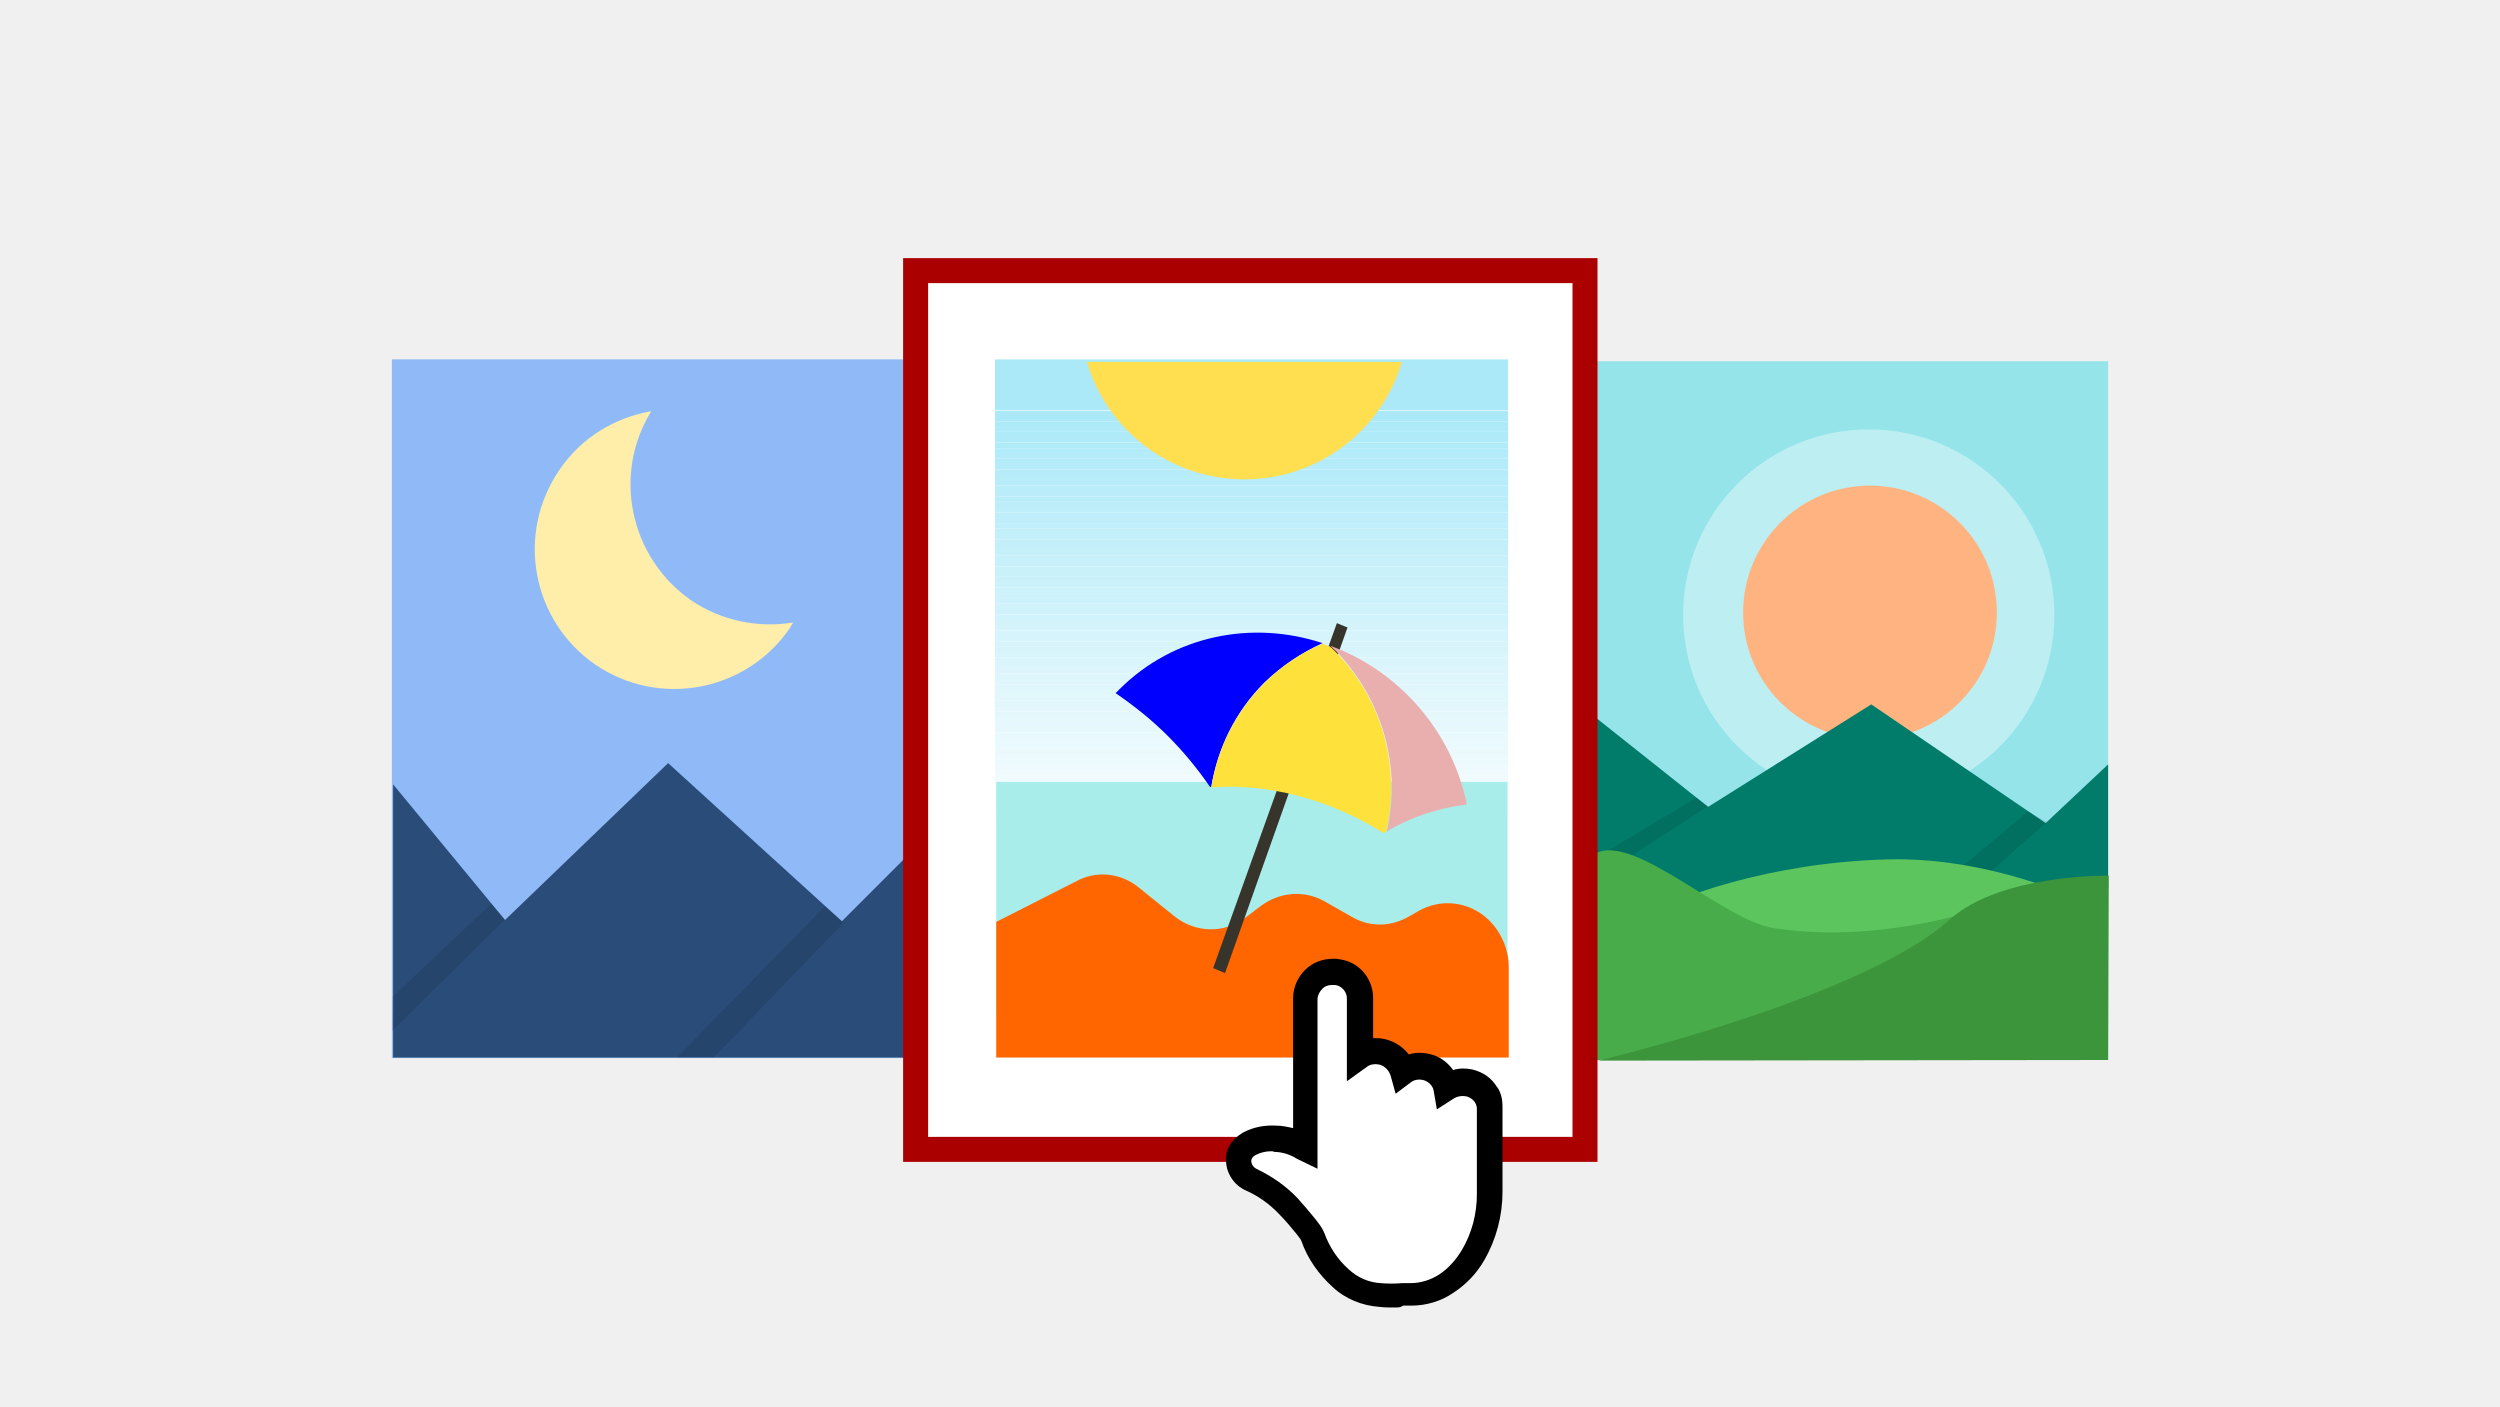
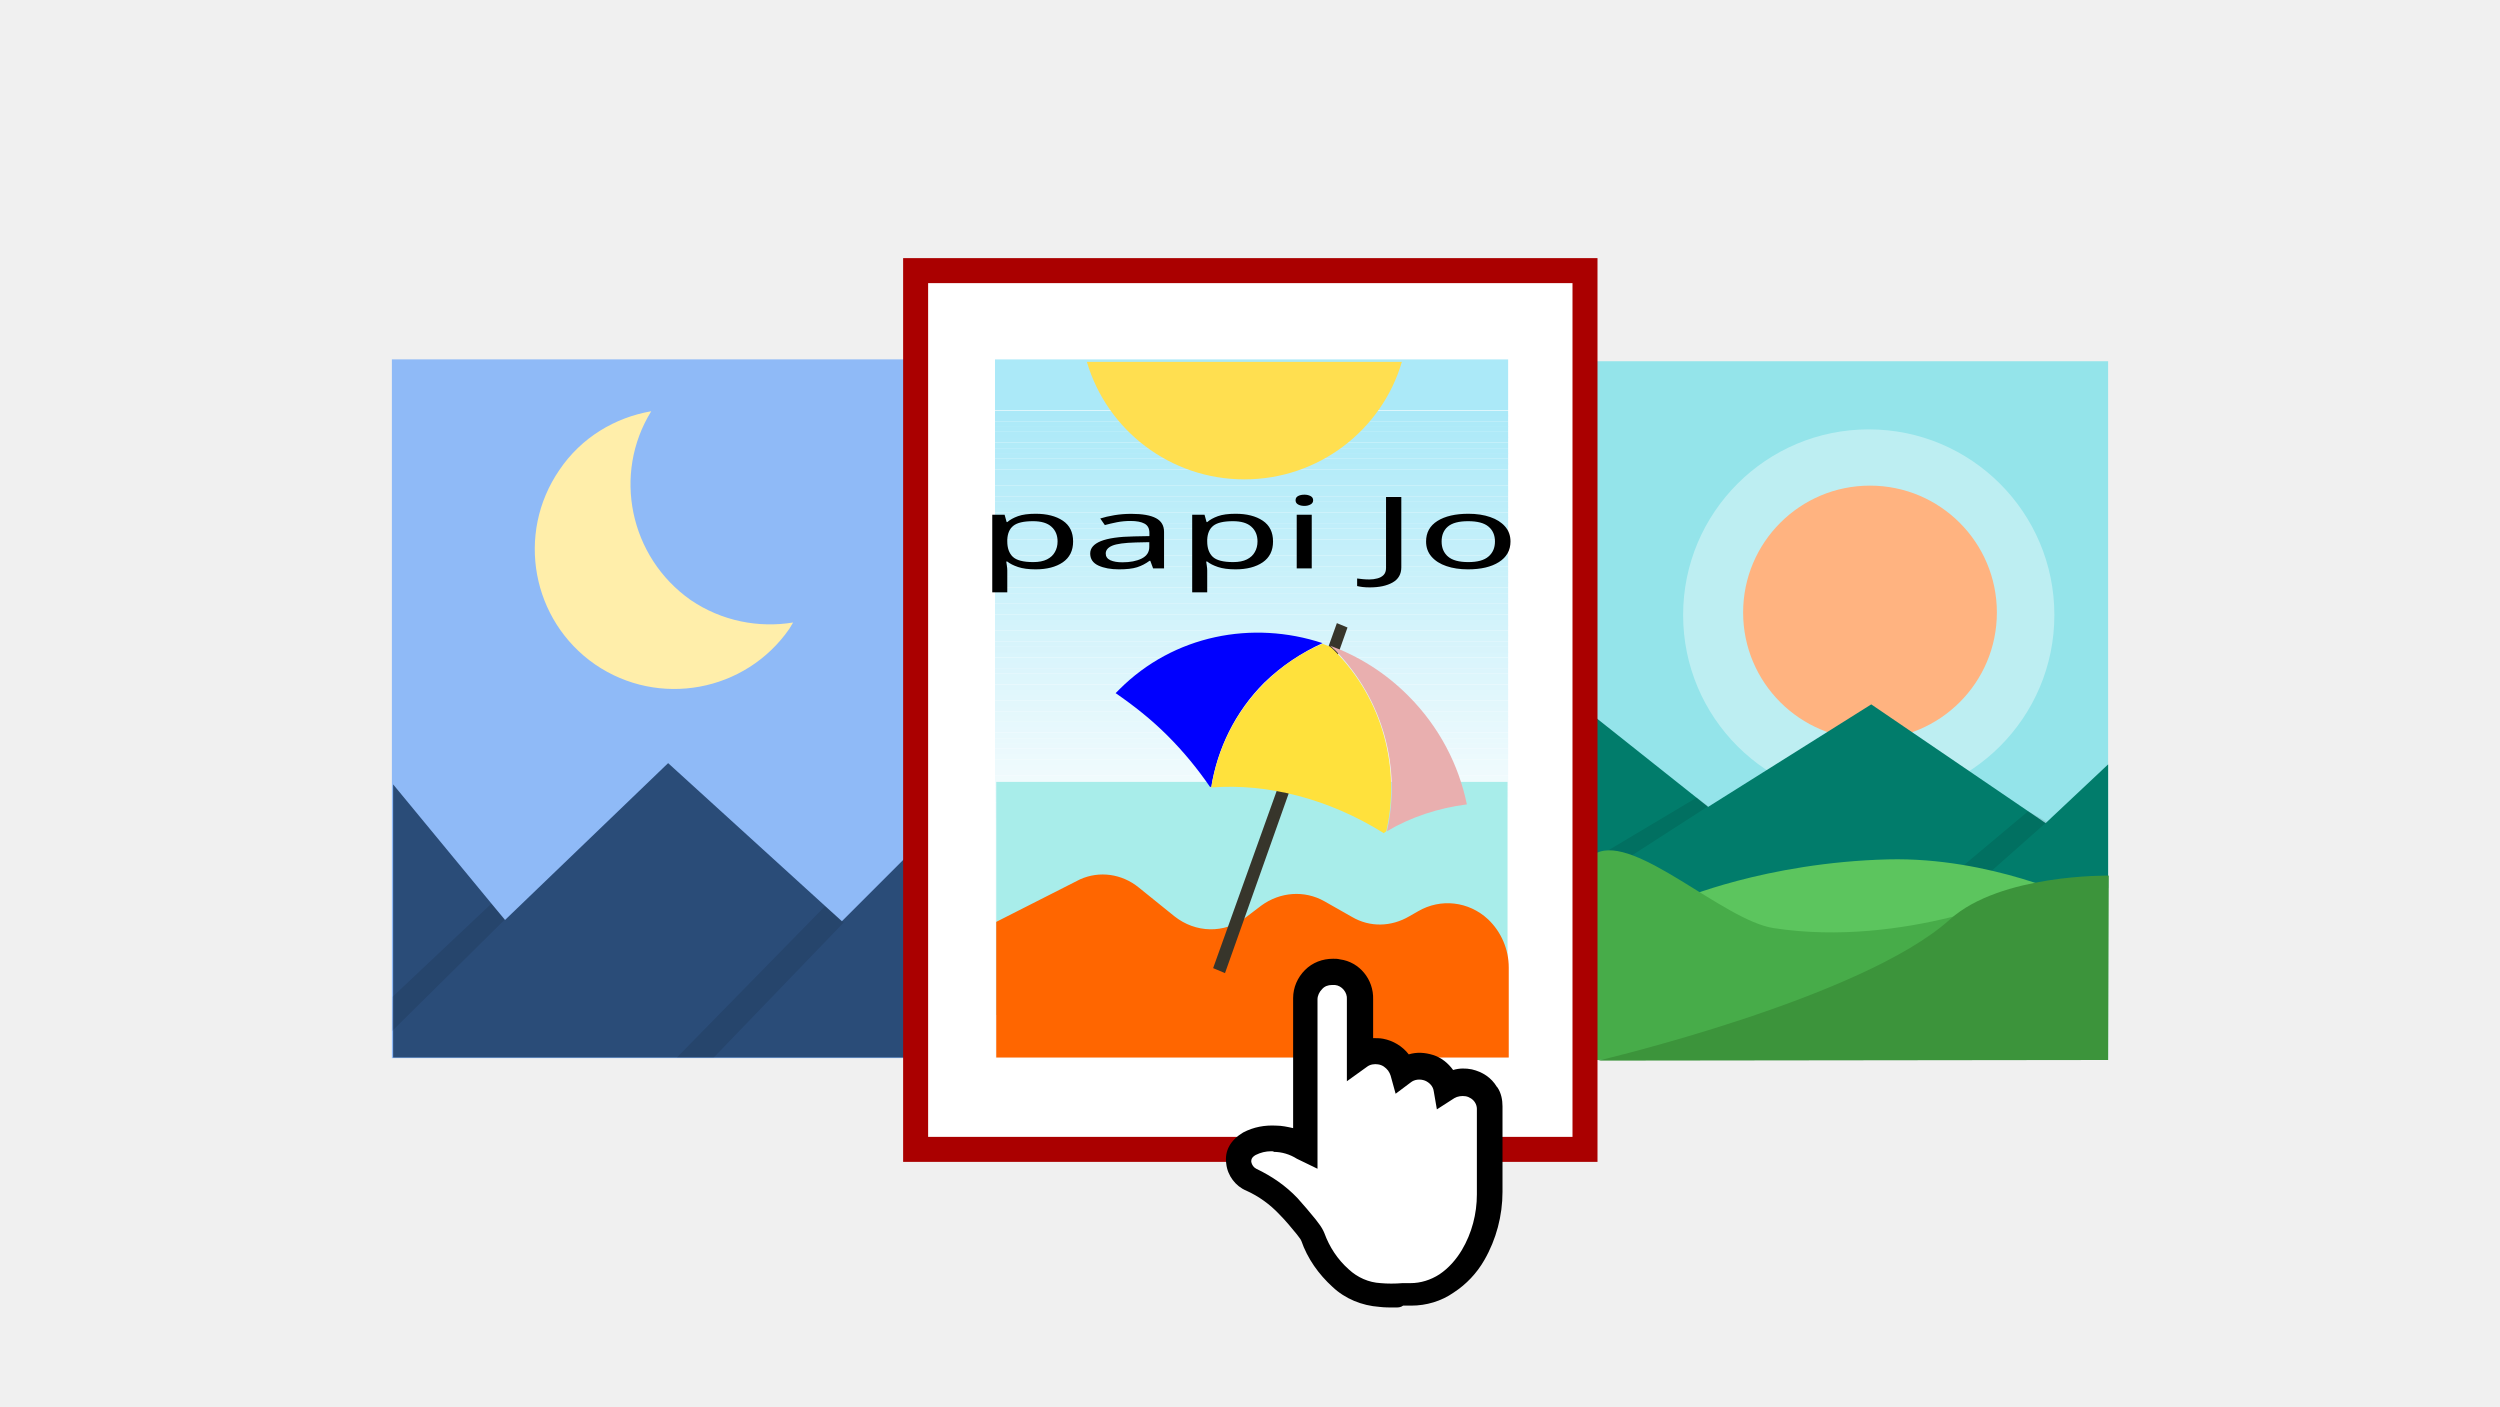
<svg xmlns="http://www.w3.org/2000/svg" xmlns:xlink="http://www.w3.org/1999/xlink" version="1.1" id="Layer_1" x="0px" y="0px" viewBox="0 0 400 225" style="enable-background:new 0 0 400 225;" xml:space="preserve">
  <defs id="defs1649" />
  <style type="text/css" id="style1343">
	.st0{fill:#94E4EA;}
	.st1{opacity:0.38;}
	.st2{fill:#FFFFFF;}
	.st3{fill:#017C6B;}
	.st4{opacity:0.1;}
	.st5{fill:#5CC55E;}
	.st6{fill:#47AC49;}
	.st7{fill:#3C943B;}
	.st8{fill:#8FBAF7;}
	.st9{fill:#2A4C78;}
	.st10{fill:#1D0EE0;}
	.st11{clip-path:url(#SVGID_4_);fill:#F9FDFE;}
	.st12{clip-path:url(#SVGID_4_);fill:#F8FDFE;}
	.st13{clip-path:url(#SVGID_4_);fill:#F7FCFE;}
	.st14{clip-path:url(#SVGID_4_);fill:#F6FCFE;}
	.st15{clip-path:url(#SVGID_4_);fill:#F5FCFE;}
	.st16{clip-path:url(#SVGID_4_);fill:#F4FCFE;}
	.st17{clip-path:url(#SVGID_4_);fill:#F3FBFE;}
	.st18{clip-path:url(#SVGID_4_);fill:#F2FBFD;}
	.st19{clip-path:url(#SVGID_4_);fill:#F1FBFD;}
	.st20{clip-path:url(#SVGID_4_);fill:#F0FBFD;}
	.st21{clip-path:url(#SVGID_4_);fill:#EFFAFD;}
	.st22{clip-path:url(#SVGID_4_);fill:#EEFAFD;}
	.st23{clip-path:url(#SVGID_4_);fill:#EDFAFD;}
	.st24{clip-path:url(#SVGID_4_);fill:#ECFAFD;}
	.st25{clip-path:url(#SVGID_4_);fill:#EBF9FD;}
	.st26{clip-path:url(#SVGID_4_);fill:#EAF9FD;}
	.st27{clip-path:url(#SVGID_4_);fill:#E9F9FD;}
	.st28{clip-path:url(#SVGID_4_);fill:#E8F9FD;}
	.st29{clip-path:url(#SVGID_4_);fill:#E7F8FD;}
	.st30{clip-path:url(#SVGID_4_);fill:#E6F8FD;}
	.st31{clip-path:url(#SVGID_4_);fill:#E5F8FC;}
	.st32{clip-path:url(#SVGID_4_);fill:#E4F8FC;}
	.st33{clip-path:url(#SVGID_4_);fill:#E3F7FC;}
	.st34{clip-path:url(#SVGID_4_);fill:#E2F7FC;}
	.st35{clip-path:url(#SVGID_4_);fill:#E1F7FC;}
	.st36{clip-path:url(#SVGID_4_);fill:#E0F7FC;}
	.st37{clip-path:url(#SVGID_4_);fill:#DFF6FC;}
	.st38{clip-path:url(#SVGID_4_);fill:#DEF6FC;}
	.st39{clip-path:url(#SVGID_4_);fill:#DDF6FC;}
	.st40{clip-path:url(#SVGID_4_);fill:#DCF5FC;}
	.st41{clip-path:url(#SVGID_4_);fill:#DBF5FC;}
	.st42{clip-path:url(#SVGID_4_);fill:#DAF5FC;}
	.st43{clip-path:url(#SVGID_4_);fill:#D9F5FC;}
	.st44{clip-path:url(#SVGID_4_);fill:#D8F4FB;}
	.st45{clip-path:url(#SVGID_4_);fill:#D7F4FB;}
	.st46{clip-path:url(#SVGID_4_);fill:#D6F4FB;}
	.st47{clip-path:url(#SVGID_4_);fill:#D5F4FB;}
	.st48{clip-path:url(#SVGID_4_);fill:#D4F3FB;}
	.st49{clip-path:url(#SVGID_4_);fill:#D3F3FB;}
	.st50{clip-path:url(#SVGID_4_);fill:#D1F3FB;}
	.st51{clip-path:url(#SVGID_4_);fill:#D0F3FB;}
	.st52{clip-path:url(#SVGID_4_);fill:#CFF2FB;}
	.st53{clip-path:url(#SVGID_4_);fill:#CEF2FB;}
	.st54{clip-path:url(#SVGID_4_);fill:#CDF2FB;}
	.st55{clip-path:url(#SVGID_4_);fill:#CCF2FB;}
	.st56{clip-path:url(#SVGID_4_);fill:#CBF1FA;}
	.st57{clip-path:url(#SVGID_4_);fill:#CAF1FA;}
	.st58{clip-path:url(#SVGID_4_);fill:#C9F1FA;}
	.st59{clip-path:url(#SVGID_4_);fill:#C8F1FA;}
	.st60{clip-path:url(#SVGID_4_);fill:#C7F0FA;}
	.st61{clip-path:url(#SVGID_4_);fill:#C6F0FA;}
	.st62{clip-path:url(#SVGID_4_);fill:#C5F0FA;}
	.st63{clip-path:url(#SVGID_4_);fill:#C4EFFA;}
	.st64{clip-path:url(#SVGID_4_);fill:#C3EFFA;}
	.st65{clip-path:url(#SVGID_4_);fill:#C2EFFA;}
	.st66{clip-path:url(#SVGID_4_);fill:#C1EFFA;}
	.st67{clip-path:url(#SVGID_4_);fill:#C0EEFA;}
	.st68{clip-path:url(#SVGID_4_);fill:#BFEEFA;}
	.st69{clip-path:url(#SVGID_4_);fill:#BEEEF9;}
	.st70{clip-path:url(#SVGID_4_);fill:#BDEEF9;}
	.st71{clip-path:url(#SVGID_4_);fill:#BCEDF9;}
	.st72{clip-path:url(#SVGID_4_);fill:#BBEDF9;}
	.st73{clip-path:url(#SVGID_4_);fill:#BAEDF9;}
	.st74{clip-path:url(#SVGID_4_);fill:#B9EDF9;}
	.st75{clip-path:url(#SVGID_4_);fill:#B8ECF9;}
	.st76{clip-path:url(#SVGID_4_);fill:#B7ECF9;}
	.st77{clip-path:url(#SVGID_4_);fill:#B6ECF9;}
	.st78{clip-path:url(#SVGID_4_);fill:#B5ECF9;}
	.st79{clip-path:url(#SVGID_4_);fill:#B4EBF9;}
	.st80{clip-path:url(#SVGID_4_);fill:#B3EBF9;}
	.st81{clip-path:url(#SVGID_4_);fill:#B2EBF9;}
	.st82{clip-path:url(#SVGID_4_);fill:#B1EBF8;}
	.st83{clip-path:url(#SVGID_4_);fill:#B0EAF8;}
	.st84{clip-path:url(#SVGID_4_);fill:#AFEAF8;}
	.st85{clip-path:url(#SVGID_4_);fill:#AEEAF8;}
	.st86{clip-path:url(#SVGID_4_);fill:#ADEAF8;}
	.st87{clip-path:url(#SVGID_4_);fill:#ACE9F8;}
	.st88{clip-path:url(#SVGID_4_);fill:#ABE9F8;}
	.st89{fill:#FFDF50;}
	.st90{fill:#A8EDEA;}
	.st91{fill:#FCD995;}
	.st92{fill:#37352B;}
	.st93{fill:#40AE80;}
	.st94{fill:#FB4143;}
	.st95{fill:#FFE13C;}
</style>
  <g id="g1353">
    <g id="g1351">
      <defs id="defs1346">
        <rect id="SVGID_1_" width="400" height="225" />
      </defs>
      <clipPath id="SVGID_2_">
        <use xlink:href="#SVGID_1_" style="overflow:visible;" id="use1348" />
      </clipPath>
    </g>
  </g>
  <g id="g1644">
    <g id="g1395">
      <g id="g1357">
        <rect x="255.2" y="57.8" class="st0" width="82.1" height="111.8" id="rect1355" />
      </g>
      <g class="st1" id="g1361">
        <circle class="st2" cx="299" cy="98.4" r="29.7" id="circle1359" />
      </g>
      <g id="g1365">
        <circle class="st2" cx="299.2" cy="98" r="20.3" id="circle1363" style="fill:#ffb380" />
      </g>
      <g id="g1369">
        <polygon class="st3" points="327.3,131.7 299.4,112.7 273.3,129.1 255.3,114.8 255.5,149 337.3,142.1 337.3,122.3    " id="polygon1367" />
      </g>
      <g class="st4" id="g1375">
        <g id="g1373">
          <polygon points="315.3,142.3 327.5,131.5 324.5,129.8 309.6,142.3     " id="polygon1371" />
        </g>
      </g>
      <g class="st4" id="g1381">
        <g id="g1379">
          <polygon points="255.4,137.2 255.3,140.6 273.3,129 271.5,127.6     " id="polygon1377" />
        </g>
      </g>
      <g id="g1385">
        <path class="st5" d="M268.6,144c0,0,13.8-6,33.5-6.5c16.4-0.4,30.6,6.5,30.6,6.5l-39.2,11.4L268.6,144z" id="path1383" />
      </g>
      <g id="g1389">
        <path class="st6" d="M324.8,142.6c0,0-20.1,9.1-41,5.9c-8-1.2-22.2-15.1-28.4-12v33.1l74.1-0.7L324.8,142.6z" id="path1387" />
      </g>
      <g id="g1393">
        <path class="st7" d="M337.3,169.6l0.1-29.5c0,0-17.3-0.3-25.4,7c-14.1,12.7-56.3,22.6-56.3,22.6L337.3,169.6z" id="path1391" />
      </g>
    </g>
    <g id="g1423">
      <g id="g1399">
        <rect x="62.7" y="57.5" class="st8" width="82.1" height="111.8" id="rect1397" />
      </g>
      <g id="g1405">
        <g id="g1403">
          <path class="st2" d="M104.2,65.8c-5.8,1-11.2,4.2-14.7,9.4c-7,10.2-4.4,24.1,5.7,31.1c10.2,7,24.1,4.4,31.1-5.7      c0.2-0.3,0.4-0.7,0.6-1c-5.5,0.9-11.4-0.2-16.4-3.6C100.7,89.1,98,75.8,104.2,65.8z" id="path1401" style="fill:#ffeeaa" />
        </g>
      </g>
      <g id="g1409">
        <polygon class="st9" points="144.8,169.2 144.8,137.3 134.7,147.4 106.9,122.1 80.8,147.2 62.9,125.5 62.9,169.2    " id="polygon1407" />
      </g>
      <g class="st4" id="g1415">
        <g id="g1413">
          <polygon points="114.2,169.2 135,147.6 132,145 108.3,169.2     " id="polygon1411" />
        </g>
      </g>
      <g class="st4" id="g1421">
        <g id="g1419">
          <polygon points="62.8,159.5 62.7,165 80.8,147.1 78.6,144.6     " id="polygon1417" />
        </g>
      </g>
    </g>
    <g id="g1433">
      <g id="g1427">
        <rect x="146.5" y="43.3" class="st2" width="107.1" height="140.6" id="rect1425" />
      </g>
      <g id="g1431">
        <path class="st10" d="M255.6,185.9H144.5V41.3h111.1V185.9z M148.5,181.9h103.1V45.3H148.5V181.9z" id="path1429" style="fill:#aa0000" />
      </g>
    </g>
    <g id="g1603">
      <g id="g1601">
        <defs id="defs1436">
          <rect id="SVGID_3_" x="159.2" y="57.5" width="82.1" height="111.8" />
        </defs>
        <clipPath id="SVGID_4_">
          <use xlink:href="#SVGID_3_" style="overflow:visible;" id="use1438" />
        </clipPath>
        <rect x="159.2" y="132.7" class="st11" width="82.1" height="36.7" clip-path="url(#SVGID_4_)" id="rect1441" />
        <rect x="159.2" y="131.8" class="st11" width="82.1" height="0.9" clip-path="url(#SVGID_4_)" id="rect1443" />
        <rect x="159.2" y="131" class="st12" width="82.1" height="0.9" clip-path="url(#SVGID_4_)" id="rect1445" />
        <rect x="159.2" y="130.1" class="st13" width="82.1" height="0.9" clip-path="url(#SVGID_4_)" id="rect1447" />
        <rect x="159.2" y="129.2" class="st14" width="82.1" height="0.9" clip-path="url(#SVGID_4_)" id="rect1449" />
        <rect x="159.2" y="128.4" class="st15" width="82.1" height="0.9" clip-path="url(#SVGID_4_)" id="rect1451" />
        <rect x="159.2" y="127.5" class="st16" width="82.1" height="0.9" clip-path="url(#SVGID_4_)" id="rect1453" />
        <rect x="159.2" y="126.7" class="st17" width="82.1" height="0.9" clip-path="url(#SVGID_4_)" id="rect1455" />
        <rect x="159.2" y="125.8" class="st18" width="82.1" height="0.9" clip-path="url(#SVGID_4_)" id="rect1457" />
        <rect x="159.2" y="124.9" class="st19" width="82.1" height="0.9" clip-path="url(#SVGID_4_)" id="rect1459" />
        <rect x="159.2" y="124.1" class="st20" width="82.1" height="0.9" clip-path="url(#SVGID_4_)" id="rect1461" />
        <rect x="159.2" y="123.2" class="st21" width="82.1" height="0.9" clip-path="url(#SVGID_4_)" id="rect1463" />
        <rect x="159.2" y="122.4" class="st22" width="82.1" height="0.9" clip-path="url(#SVGID_4_)" id="rect1465" />
        <rect x="159.2" y="121.5" class="st23" width="82.1" height="0.9" clip-path="url(#SVGID_4_)" id="rect1467" />
        <rect x="159.2" y="120.6" class="st24" width="82.1" height="0.9" clip-path="url(#SVGID_4_)" id="rect1469" />
        <rect x="159.2" y="119.8" class="st25" width="82.1" height="0.9" clip-path="url(#SVGID_4_)" id="rect1471" />
        <rect x="159.2" y="118.9" class="st26" width="82.1" height="0.9" clip-path="url(#SVGID_4_)" id="rect1473" />
        <rect x="159.2" y="118.1" class="st27" width="82.1" height="0.9" clip-path="url(#SVGID_4_)" id="rect1475" />
        <rect x="159.2" y="117.2" class="st28" width="82.1" height="0.9" clip-path="url(#SVGID_4_)" id="rect1477" />
        <rect x="159.2" y="116.3" class="st29" width="82.1" height="0.9" clip-path="url(#SVGID_4_)" id="rect1479" />
        <rect x="159.2" y="115.5" class="st30" width="82.1" height="0.9" clip-path="url(#SVGID_4_)" id="rect1481" />
        <rect x="159.2" y="114.6" class="st31" width="82.1" height="0.9" clip-path="url(#SVGID_4_)" id="rect1483" />
        <rect x="159.2" y="113.8" class="st32" width="82.1" height="0.9" clip-path="url(#SVGID_4_)" id="rect1485" />
        <rect x="159.2" y="112.9" class="st33" width="82.1" height="0.9" clip-path="url(#SVGID_4_)" id="rect1487" />
        <rect x="159.2" y="112.1" class="st34" width="82.1" height="0.9" clip-path="url(#SVGID_4_)" id="rect1489" />
        <rect x="159.2" y="111.2" class="st35" width="82.1" height="0.9" clip-path="url(#SVGID_4_)" id="rect1491" />
        <rect x="159.2" y="110.3" class="st36" width="82.1" height="0.9" clip-path="url(#SVGID_4_)" id="rect1493" />
        <rect x="159.2" y="109.5" class="st37" width="82.1" height="0.9" clip-path="url(#SVGID_4_)" id="rect1495" />
        <rect x="159.2" y="108.6" class="st38" width="82.1" height="0.9" clip-path="url(#SVGID_4_)" id="rect1497" />
        <rect x="159.2" y="107.8" class="st39" width="82.1" height="0.9" clip-path="url(#SVGID_4_)" id="rect1499" />
        <rect x="159.2" y="106.9" class="st40" width="82.1" height="0.9" clip-path="url(#SVGID_4_)" id="rect1501" />
        <rect x="159.2" y="106" class="st41" width="82.1" height="0.9" clip-path="url(#SVGID_4_)" id="rect1503" />
        <rect x="159.2" y="105.2" class="st42" width="82.1" height="0.9" clip-path="url(#SVGID_4_)" id="rect1505" />
        <rect x="159.2" y="104.3" class="st43" width="82.1" height="0.9" clip-path="url(#SVGID_4_)" id="rect1507" />
        <rect x="159.2" y="103.5" class="st44" width="82.1" height="0.9" clip-path="url(#SVGID_4_)" id="rect1509" />
        <rect x="159.2" y="102.6" class="st45" width="82.1" height="0.9" clip-path="url(#SVGID_4_)" id="rect1511" />
        <rect x="159.2" y="101.7" class="st46" width="82.1" height="0.9" clip-path="url(#SVGID_4_)" id="rect1513" />
        <rect x="159.2" y="100.9" class="st47" width="82.1" height="0.9" clip-path="url(#SVGID_4_)" id="rect1515" />
        <rect x="159.2" y="100" class="st48" width="82.1" height="0.9" clip-path="url(#SVGID_4_)" id="rect1517" />
        <rect x="159.2" y="99.2" class="st49" width="82.1" height="0.9" clip-path="url(#SVGID_4_)" id="rect1519" />
        <rect x="159.2" y="98.3" class="st50" width="82.1" height="0.9" clip-path="url(#SVGID_4_)" id="rect1521" />
        <rect x="159.2" y="97.4" class="st51" width="82.1" height="0.9" clip-path="url(#SVGID_4_)" id="rect1523" />
        <rect x="159.2" y="96.6" class="st52" width="82.1" height="0.9" clip-path="url(#SVGID_4_)" id="rect1525" />
        <rect x="159.2" y="95.7" class="st53" width="82.1" height="0.9" clip-path="url(#SVGID_4_)" id="rect1527" />
        <rect x="159.2" y="94.9" class="st54" width="82.1" height="0.9" clip-path="url(#SVGID_4_)" id="rect1529" />
        <rect x="159.2" y="94" class="st55" width="82.1" height="0.9" clip-path="url(#SVGID_4_)" id="rect1531" />
        <rect x="159.2" y="93.1" class="st56" width="82.1" height="0.9" clip-path="url(#SVGID_4_)" id="rect1533" />
        <rect x="159.2" y="92.3" class="st57" width="82.1" height="0.9" clip-path="url(#SVGID_4_)" id="rect1535" />
        <rect x="159.2" y="91.4" class="st58" width="82.1" height="0.9" clip-path="url(#SVGID_4_)" id="rect1537" />
        <rect x="159.2" y="90.6" class="st59" width="82.1" height="0.9" clip-path="url(#SVGID_4_)" id="rect1539" />
        <rect x="159.2" y="89.7" class="st60" width="82.1" height="0.9" clip-path="url(#SVGID_4_)" id="rect1541" />
        <rect x="159.2" y="88.9" class="st61" width="82.1" height="0.9" clip-path="url(#SVGID_4_)" id="rect1543" />
        <rect x="159.2" y="88" class="st62" width="82.1" height="0.9" clip-path="url(#SVGID_4_)" id="rect1545" />
        <rect x="159.2" y="87.1" class="st63" width="82.1" height="0.9" clip-path="url(#SVGID_4_)" id="rect1547" />
        <rect x="159.2" y="86.3" class="st64" width="82.1" height="0.9" clip-path="url(#SVGID_4_)" id="rect1549" />
        <rect x="159.2" y="85.4" class="st65" width="82.1" height="0.9" clip-path="url(#SVGID_4_)" id="rect1551" />
        <rect x="159.2" y="84.6" class="st66" width="82.1" height="0.9" clip-path="url(#SVGID_4_)" id="rect1553" />
        <rect x="159.2" y="83.7" class="st67" width="82.1" height="0.9" clip-path="url(#SVGID_4_)" id="rect1555" />
        <rect x="159.2" y="82.8" class="st68" width="82.1" height="0.9" clip-path="url(#SVGID_4_)" id="rect1557" />
        <rect x="159.2" y="82" class="st69" width="82.1" height="0.9" clip-path="url(#SVGID_4_)" id="rect1559" />
        <rect x="159.2" y="81.1" class="st70" width="82.1" height="0.9" clip-path="url(#SVGID_4_)" id="rect1561" />
        <rect x="159.2" y="80.3" class="st71" width="82.1" height="0.9" clip-path="url(#SVGID_4_)" id="rect1563" />
        <rect x="159.2" y="79.4" class="st72" width="82.1" height="0.9" clip-path="url(#SVGID_4_)" id="rect1565" />
        <rect x="159.2" y="78.5" class="st73" width="82.1" height="0.9" clip-path="url(#SVGID_4_)" id="rect1567" />
        <rect x="159.2" y="77.7" class="st74" width="82.1" height="0.9" clip-path="url(#SVGID_4_)" id="rect1569" />
        <rect x="159.2" y="76.8" class="st75" width="82.1" height="0.9" clip-path="url(#SVGID_4_)" id="rect1571" />
        <rect x="159.2" y="76" class="st76" width="82.1" height="0.9" clip-path="url(#SVGID_4_)" id="rect1573" />
        <rect x="159.2" y="75.1" class="st77" width="82.1" height="0.9" clip-path="url(#SVGID_4_)" id="rect1575" />
        <rect x="159.2" y="74.2" class="st78" width="82.1" height="0.9" clip-path="url(#SVGID_4_)" id="rect1577" />
        <rect x="159.2" y="73.4" class="st79" width="82.1" height="0.9" clip-path="url(#SVGID_4_)" id="rect1579" />
        <rect x="159.2" y="72.5" class="st80" width="82.1" height="0.9" clip-path="url(#SVGID_4_)" id="rect1581" />
        <rect x="159.2" y="71.7" class="st81" width="82.1" height="0.9" clip-path="url(#SVGID_4_)" id="rect1583" />
        <rect x="159.2" y="70.8" class="st82" width="82.1" height="0.9" clip-path="url(#SVGID_4_)" id="rect1585" />
        <rect x="159.2" y="69.9" class="st83" width="82.1" height="0.9" clip-path="url(#SVGID_4_)" id="rect1587" />
        <rect x="159.2" y="69.1" class="st84" width="82.1" height="0.9" clip-path="url(#SVGID_4_)" id="rect1589" />
        <rect x="159.2" y="68.2" class="st85" width="82.1" height="0.9" clip-path="url(#SVGID_4_)" id="rect1591" />
        <rect x="159.2" y="67.4" class="st86" width="82.1" height="0.9" clip-path="url(#SVGID_4_)" id="rect1593" />
        <rect x="159.2" y="66.5" class="st87" width="82.1" height="0.9" clip-path="url(#SVGID_4_)" id="rect1595" />
        <rect x="159.2" y="65.7" class="st88" width="82.1" height="0.9" clip-path="url(#SVGID_4_)" id="rect1597" />
        <rect x="159.2" y="57.5" class="st88" width="82.1" height="8.1" clip-path="url(#SVGID_4_)" id="rect1599" />
      </g>
    </g>
    <g id="g1607">
      <path class="st89" d="M173.9,57.9c3.2,10.9,13.3,18.8,25.2,18.8c11.9,0,22-7.9,25.2-18.8H173.9z" id="path1605" />
    </g>
    <g id="g1611">
      <rect x="159.4" y="125.1" class="st90" width="81.8" height="37.3" id="rect1609" />
    </g>
    <g id="g1615">
      <path class="st91" d="M238.1,147.1L238.1,147.1c-3.1-2.9-7.6-3.4-11.2-1.3l-1.4,0.8c-2.9,1.7-6.3,1.8-9.2,0.1l-4.4-2.5    c-3.2-1.8-7.1-1.5-10.1,0.7l-2.5,1.9c-3.4,2.6-8,2.5-11.4-0.2l-5.7-4.6c-2.7-2.2-6.3-2.7-9.4-1.3l-13.4,6.8v21.7h82v-14.4    C241.4,151.9,240.2,149.1,238.1,147.1z" id="path1613" style="fill:#ff6600" />
    </g>
    <g id="g1635">
      <g id="g1619">
        <polygon class="st92" points="213.9,99.7 194.1,154.9 196,155.7 215.6,100.4    " id="polygon1617" />
      </g>
      <g id="g1633">
        <g id="g1623">
          <path class="st93" d="M221.9,133c3.9-2.3,8.2-3.7,12.8-4.3c-1.3-6.3-4.4-12.4-9.4-17.4c-3.7-3.7-7.9-6.3-12.5-8      c0.3,0.2,0.5,0.5,0.8,0.7C221.4,112,224.2,123,221.9,133z" id="path1621" style="fill:#e9afaf" />
        </g>
        <g id="g1627">
          <path class="st94" d="M211.6,102.9c-11.2-3.7-23.8-1.3-32.5,7.4c-0.2,0.2-0.4,0.4-0.6,0.6c2.9,2,5.7,4.2,8.3,6.8      c2.6,2.6,4.8,5.3,6.8,8.2c0.1,0,0.1,0,0.2,0c1-6.1,3.8-12,8.5-16.7C205.1,106.5,208.3,104.4,211.6,102.9z" id="path1625" style="fill:#0000ff" />
        </g>
        <g id="g1631">
          <path class="st95" d="M202.3,109.3c-4.7,4.7-7.5,10.5-8.5,16.7c9-0.7,18.8,1.8,27.6,7.3c0.1-0.1,0.3-0.2,0.4-0.3      c2.3-10-0.5-21.1-8.3-28.9c-0.3-0.3-0.5-0.5-0.8-0.7c-0.4-0.1-0.8-0.3-1.1-0.4C208.3,104.4,205.1,106.5,202.3,109.3z" id="path1629" />
        </g>
      </g>
    </g>
    <g id="_Group_">
      <g id="g1641">
        <path class="st2" d="M238.4,177.2c0,4.6,0,9.1,0,13.7c0,3.5-0.9,6.9-2.6,9.9c-1,1.8-2.5,3.4-4.2,4.6c-1.7,1.2-3.7,1.8-5.7,1.8     c-1.6,0-3.3,0-4.9,0c-2.3-0.2-4.5-1.1-6.3-2.7c-2-1.8-3.5-4.1-4.4-6.6c-0.1-0.3-0.3-0.5-0.4-0.8c-1.2-1.4-2.3-2.7-3.5-4.1     c-1.7-1.8-3.7-3.2-5.9-4.2c-1.1-0.5-1.9-1.5-2-2.7c-0.2-1.4,0.5-2.4,1.7-3.1c1.2-0.7,2.7-0.9,4.1-0.8c1.6,0.1,3.3,0.6,4.7,1.4     l0.2,0.1c0-0.5-0.1-1-0.1-1.4c0-7,0-15.5,0-22.5c0-2.4,2-4.3,4.3-4.3c0.2,0,0.5,0,0.7,0.1c2.2,0.3,3.8,2.2,3.6,4.4     c0,1.8,0,5.3,0,7.2c0,0.6,0,1.2,0,1.9c2-1.4,4.7-1,6.2,1c0.3,0.4,0.5,0.9,0.7,1.4c1.2-0.9,2.7-1.2,4.2-0.7     c1.4,0.5,2.5,1.7,2.8,3.2l0.3-0.2c2-1.3,4.8-0.7,6.1,1.3c0,0,0,0,0,0.1C238.2,175.8,238.4,176.5,238.4,177.2z" id="path1637" />
        <path d="M223.2,209.2c-0.8,0-1.7,0-2.5-0.1c-2.8-0.2-5.5-1.3-7.5-3.2c-2.2-2-4-4.5-5-7.4c0,0-0.1-0.1-0.1-0.2l-0.6-0.8     c-0.9-1.1-1.8-2.2-2.8-3.2c-1.5-1.6-3.3-2.9-5.3-3.8c-1.7-0.7-3-2.4-3.2-4.3c-0.3-2.1,0.7-3.8,2.7-5c1.7-0.9,3.5-1.2,5.3-1.1     c0.9,0,1.8,0.2,2.7,0.4v-20.8c0-1.7,0.7-3.3,1.9-4.5s2.8-1.8,4.5-1.8c0.4,0,0.7,0,1.1,0.1c3.1,0.4,5.4,3.2,5.3,6.4v6.2     c0.5,0,1.1,0,1.6,0.1c1.6,0.3,3.1,1.2,4.1,2.5c1.3-0.4,2.6-0.3,3.9,0.1c1.3,0.4,2.4,1.3,3.2,2.4c1-0.3,2-0.3,3-0.1     c1.7,0.4,3.1,1.3,4,2.8l0.1,0.1c0.6,0.9,0.8,2,0.8,3v13.7c0,3.8-1,7.6-2.9,10.9c-1.2,2.1-2.9,3.9-4.9,5.2c-2,1.4-4.4,2.1-6.8,2.1     l-1.3,0C224.1,209.2,223.7,209.2,223.2,209.2z M203.4,184.2c-0.9,0-1.7,0.2-2.5,0.6c-0.7,0.4-0.7,0.8-0.7,1.1     c0.1,0.5,0.4,0.9,0.8,1.1c2.5,1.2,4.7,2.7,6.6,4.7c1,1.1,2,2.3,2.9,3.4l0.6,0.8c0.3,0.4,0.6,0.9,0.8,1.4c0.8,2.2,2.1,4.2,3.9,5.8     c1.4,1.3,3.2,2.1,5.1,2.2c1.1,0.1,2.3,0.1,3.5,0l1.3,0c1.6,0,3.2-0.5,4.6-1.4c1.5-1,2.7-2.4,3.6-3.9c1.6-2.7,2.4-5.8,2.4-8.9     v-13.7c0-0.3-0.1-0.7-0.3-1c-0.3-0.5-0.9-0.9-1.5-1s-1.3,0-1.8,0.3l-2.8,1.8l-0.5-2.9c-0.1-0.8-0.7-1.4-1.4-1.7     c-0.8-0.3-1.7-0.2-2.3,0.3l-2.4,1.8l-0.8-2.9c-0.1-0.3-0.2-0.5-0.4-0.8c-0.4-0.5-0.9-0.9-1.6-1c-0.6-0.1-1.3,0-1.8,0.4l-3.2,2.3     l0-13.1c0.1-1.1-0.8-2.2-1.9-2.3c-0.2,0-0.4,0-0.5,0c-0.6,0-1.2,0.2-1.6,0.7c-0.4,0.4-0.7,1-0.7,1.6v22.5c0,0.2,0,0.3,0,0.5     c0,0.3,0,0.6,0,0.9v3.2l-3.3-1.6c-1.1-0.7-2.4-1.1-3.7-1.1C203.8,184.2,203.6,184.2,203.4,184.2z" id="path1639" />
      </g>
    </g>
+     <text xml:space="preserve" style="font-style:normal;font-variant:normal;font-weight:normal;font-stretch:normal;font-size:20.861px;line-height:1.25;font-family:sans-serif;-inkscape-font-specification:'sans-serif, Normal';font-variant-ligatures:normal;font-variant-caps:normal;font-variant-numeric:normal;font-feature-settings:normal;text-align:start;letter-spacing:0px;word-spacing:0px;writing-mode:lr-tb;text-anchor:start;fill:#000000;fill-opacity:1;stroke:none;stroke-width:1.304" x="120.005" y="118.568" id="text877" transform="scale(1.303785,0.7669979)">
+       <tspan id="tspan875" x="120.005" y="118.568" style="font-style:normal;font-variant:normal;font-weight:normal;font-stretch:normal;font-size:20.861px;font-family:sans-serif;-inkscape-font-specification:'sans-serif, Normal';font-variant-ligatures:normal;font-variant-caps:normal;font-variant-numeric:normal;font-feature-settings:normal;text-align:start;writing-mode:lr-tb;text-anchor:start;stroke-width:1.304">papi Jo</tspan>
+     </text>
  </g>
</svg>
